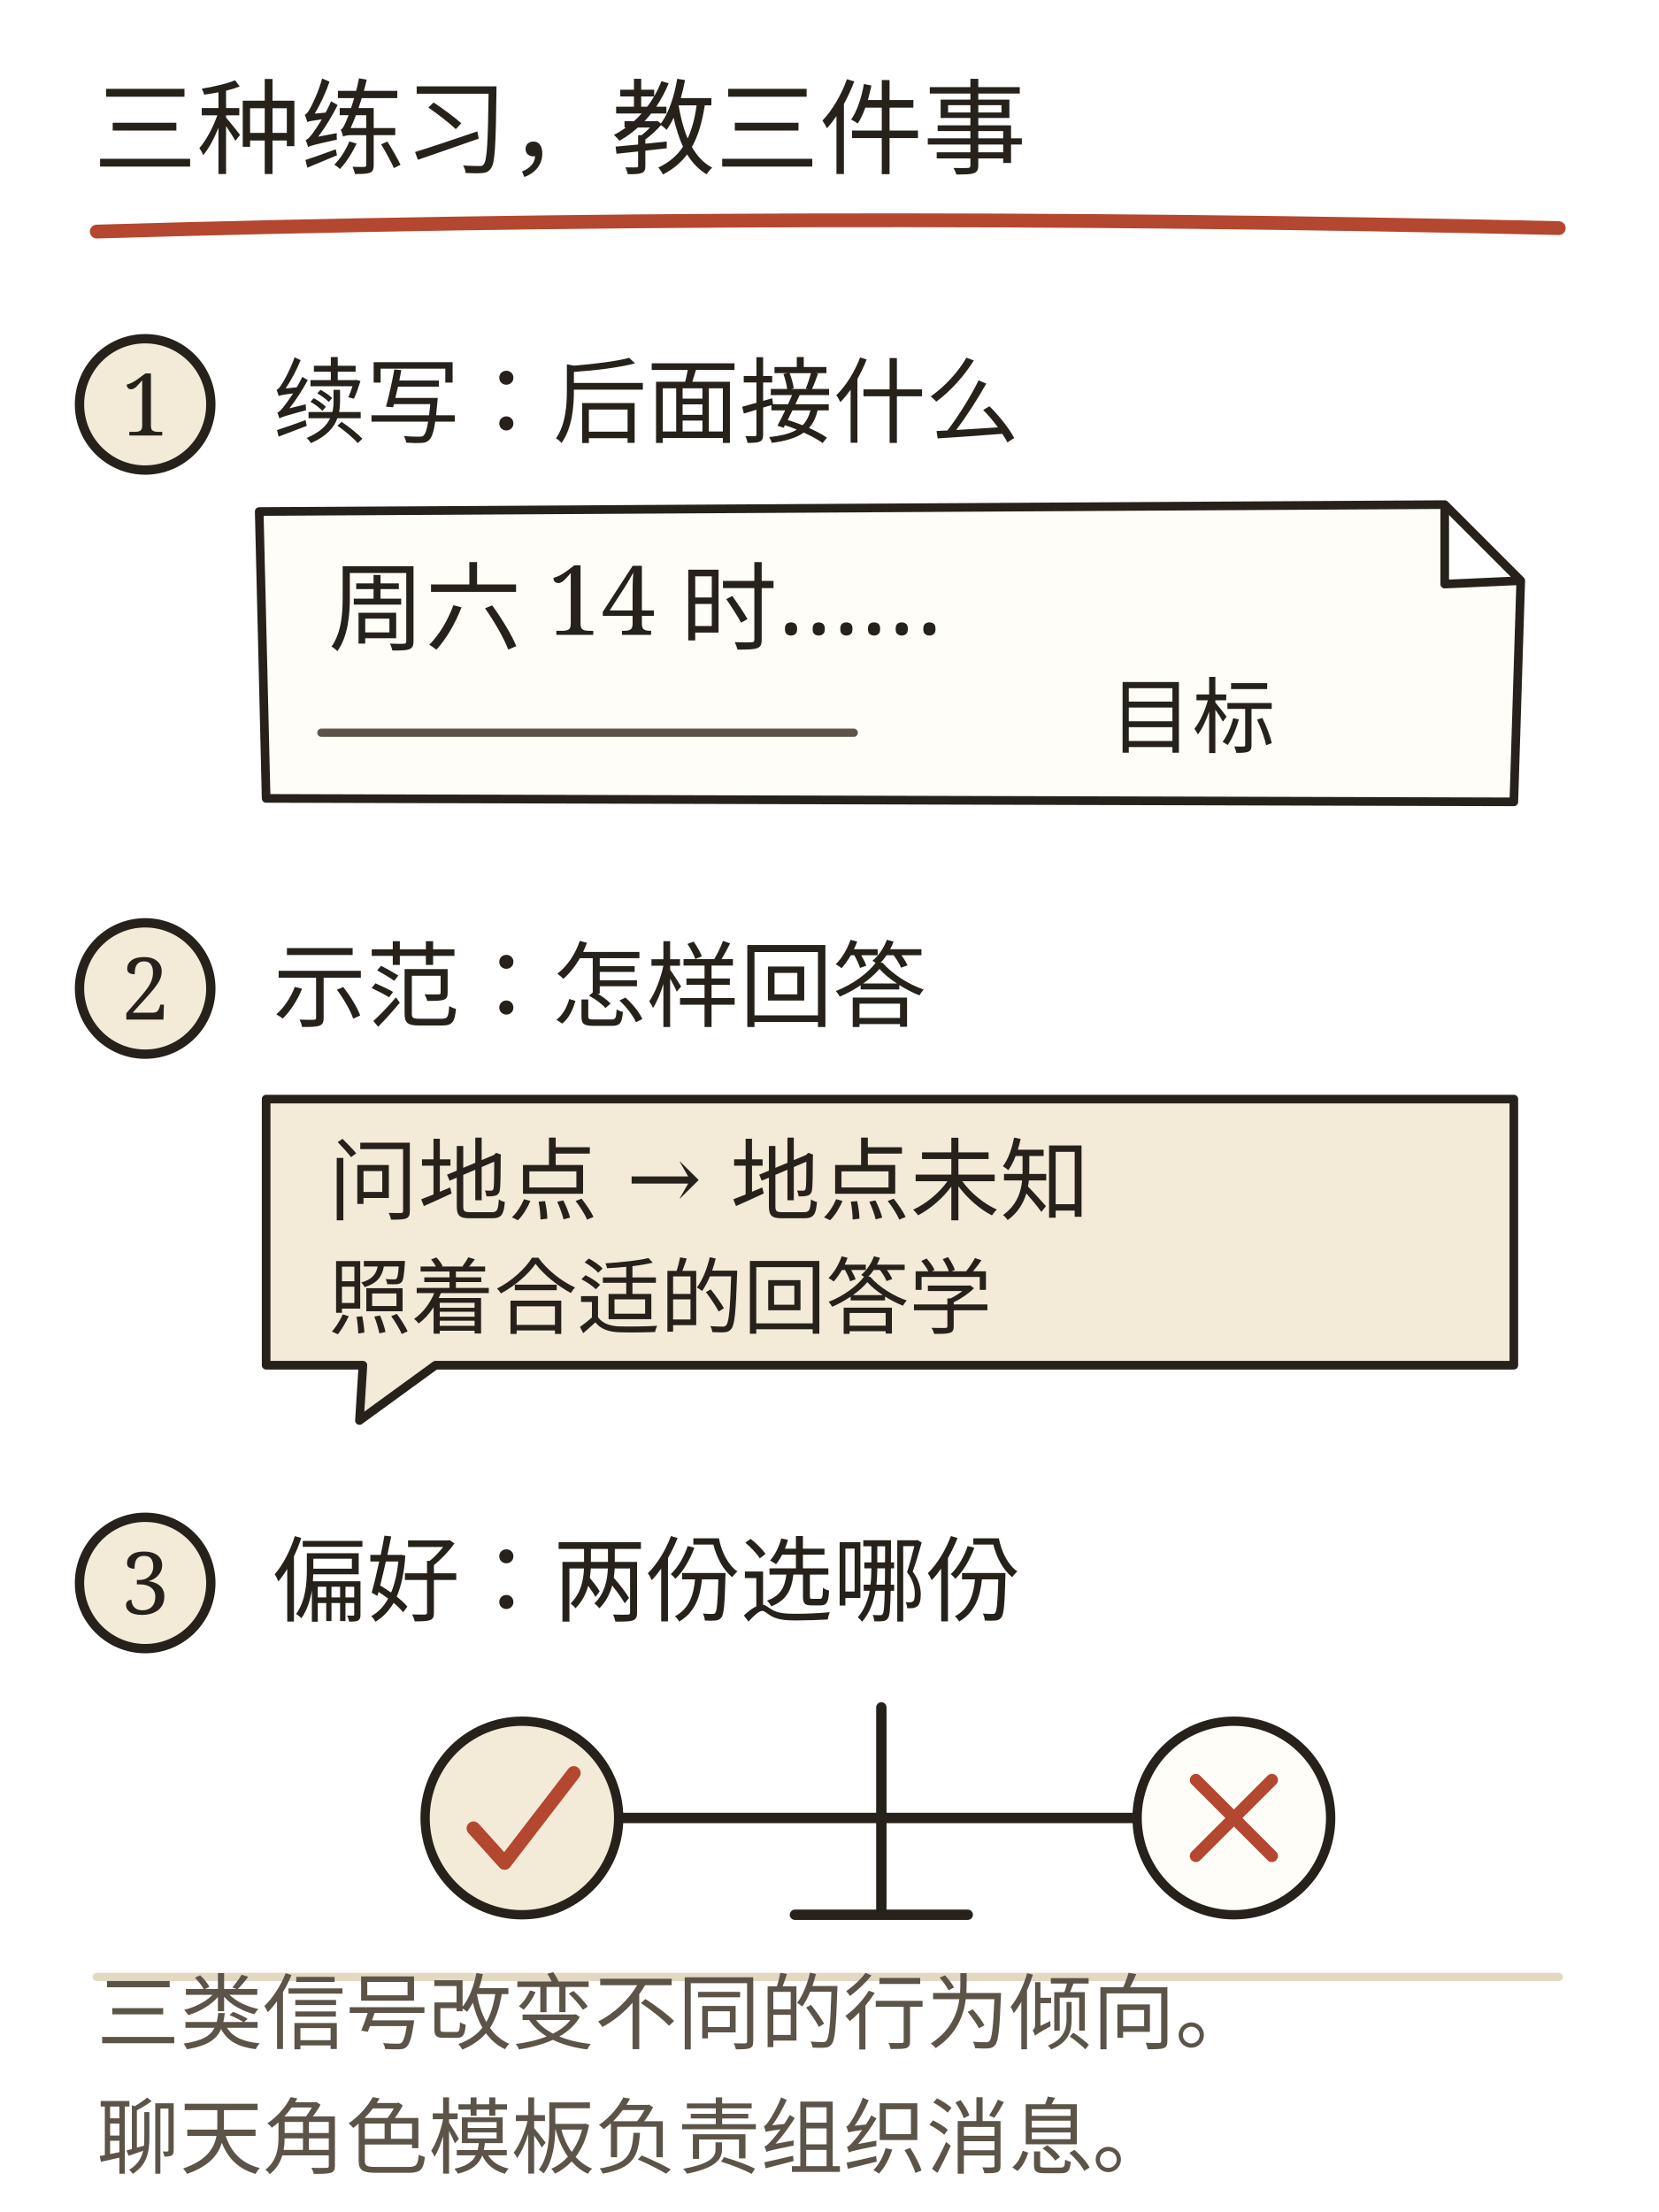
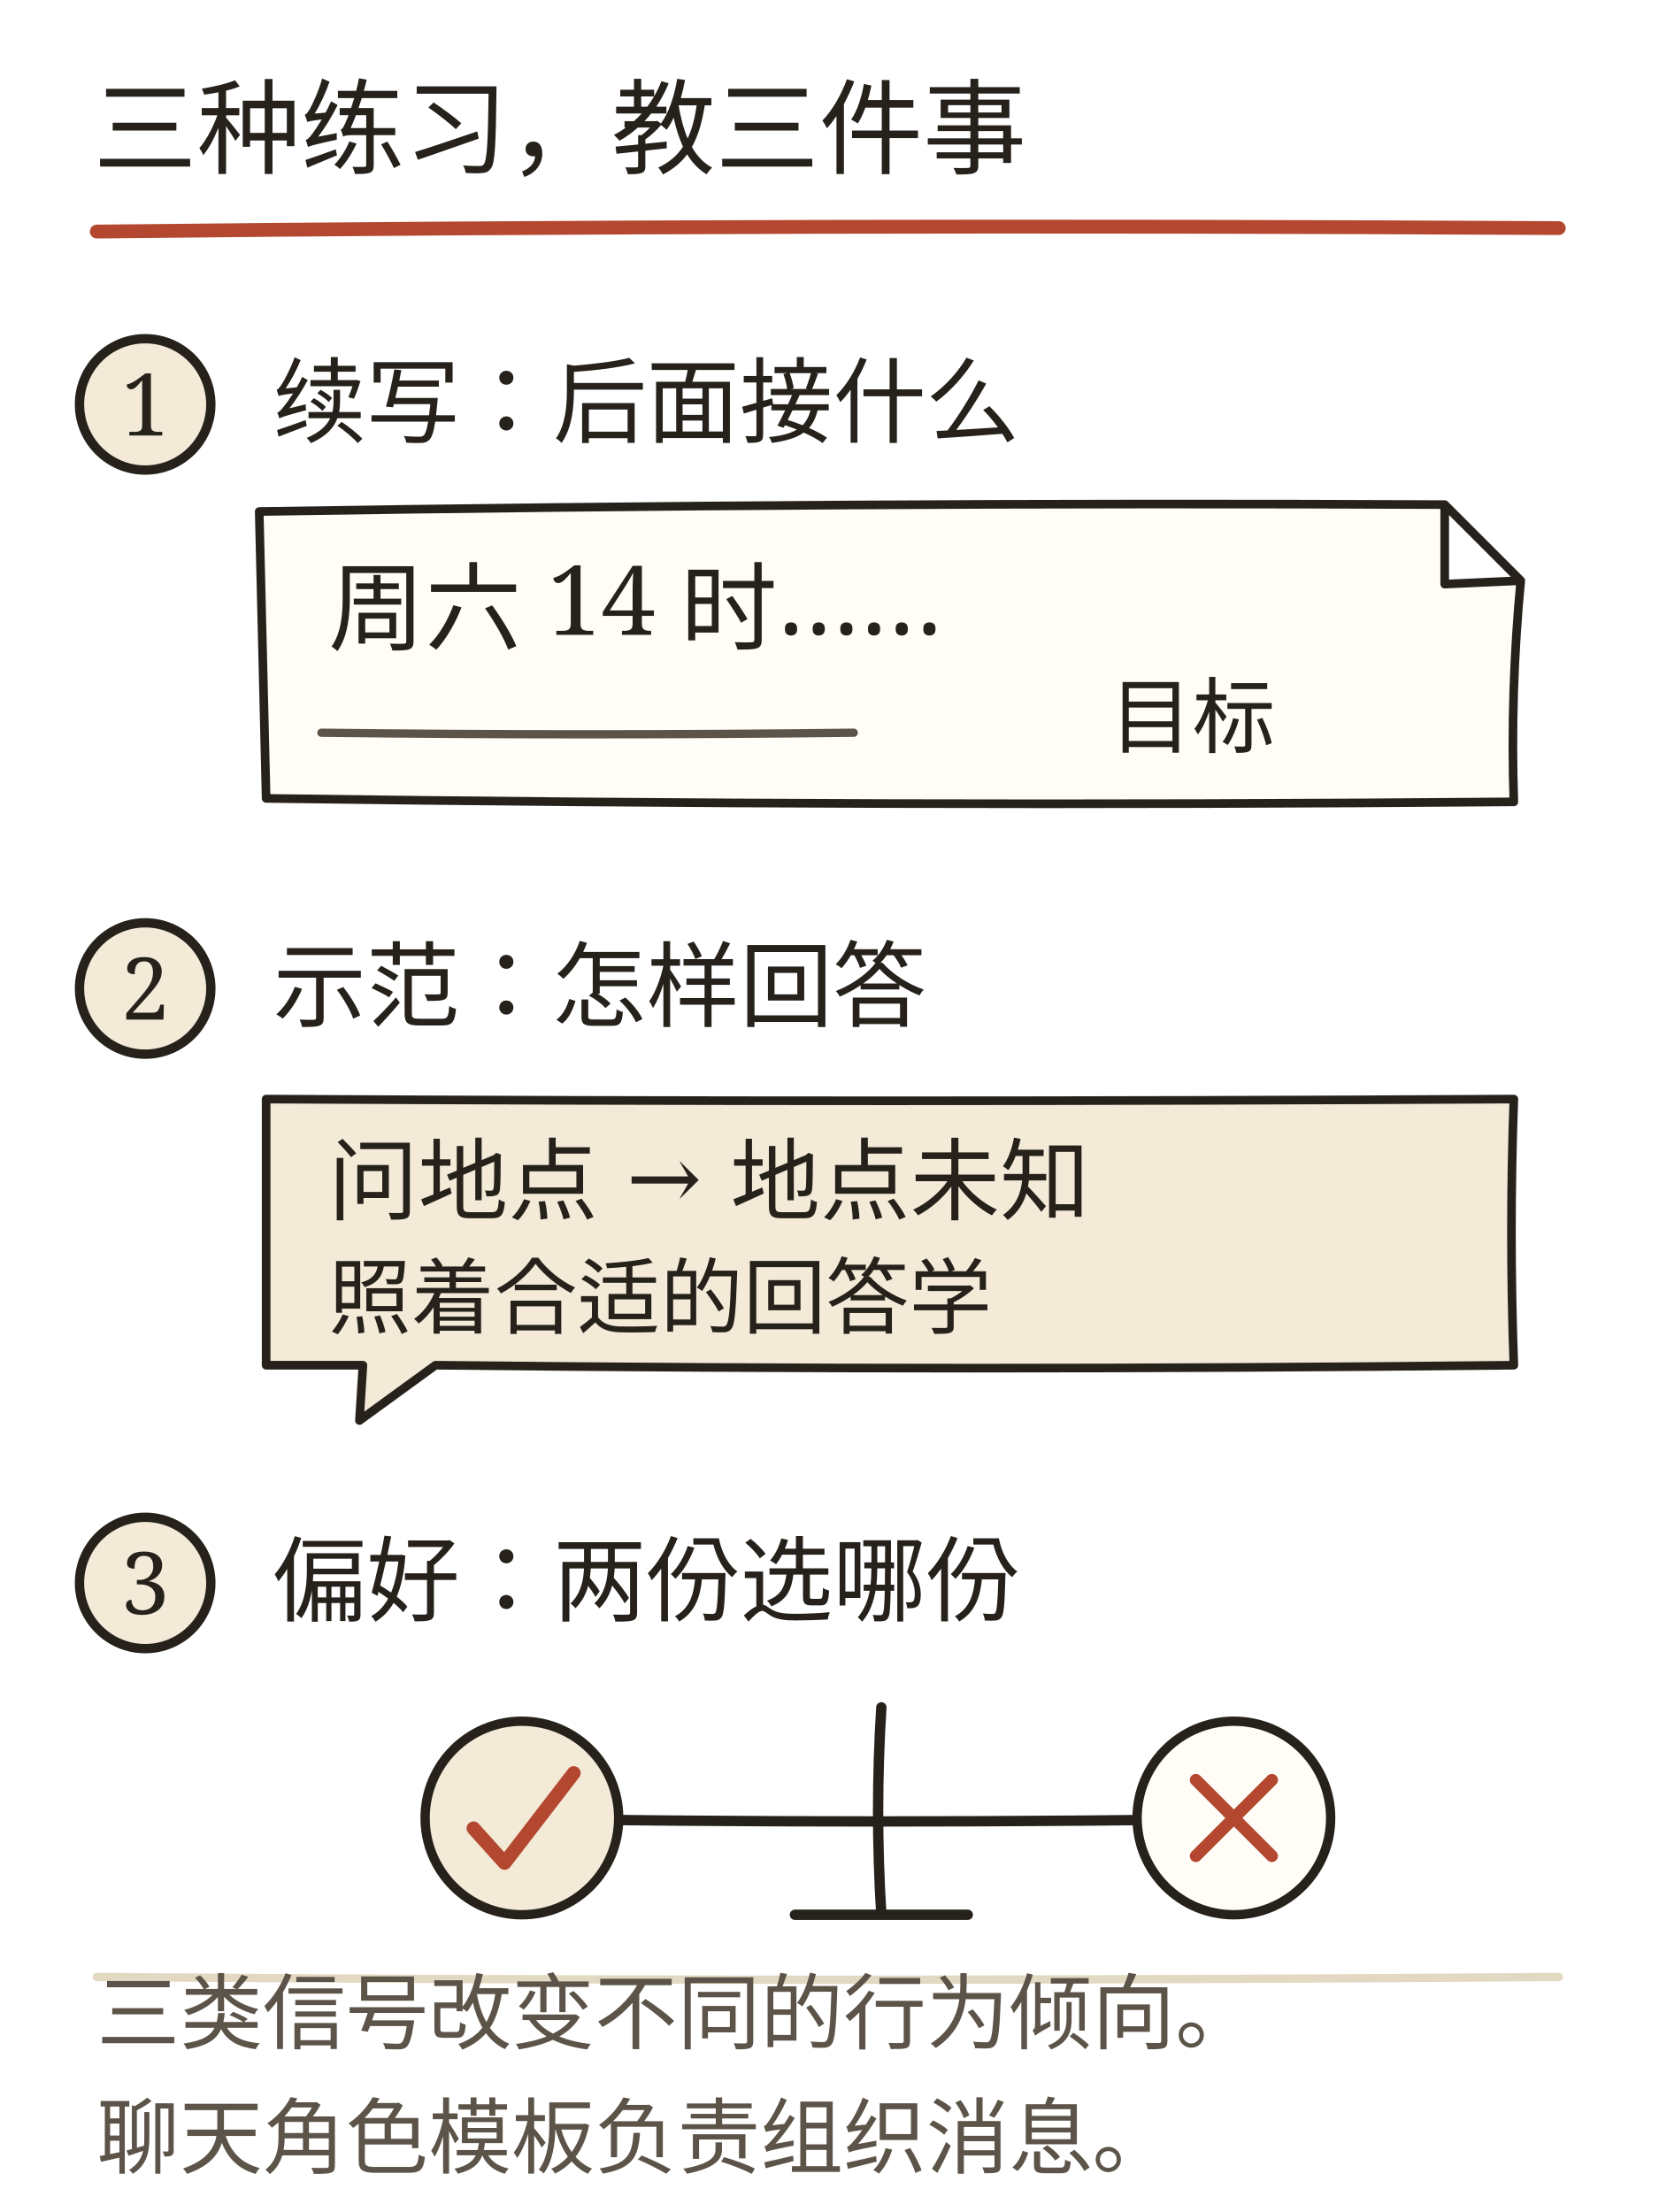
<svg xmlns="http://www.w3.org/2000/svg" width="480" height="640" viewBox="0 0 480 640" role="img" aria-labelledby="title desc">
  <g font-family="'Noto Serif SC','Source Han Serif SC','Songti SC','SimSun',serif">
    <text x="27" y="48" font-size="30" fill="#26221B" text-anchor="start">三种练习，教三件事</text>
-     <path d="M28 67 Q232 61 451 66" stroke="#B4472F" stroke-width="4" fill="none" stroke-linecap="round" stroke-linejoin="round" />
+     <path d="M 28 67 Q 232 64.78 451 66" stroke="#B4472F" stroke-width="4" fill="none" stroke-linecap="round" stroke-linejoin="round" />
    <circle cx="42" cy="117" r="19" fill="#F3EAD8" stroke="#26221B" stroke-width="2.7" />
    <text x="42" y="126" font-size="25" fill="#26221B" text-anchor="middle">1</text>
    <text x="79" y="126" font-size="27" fill="#26221B" text-anchor="start">续写：后面接什么</text>
-     <path d="M75 148 L418 146 L440 168 L438 232 L77 231Z M418 146 L418 169 L440 168" stroke="#26221B" stroke-width="2.5" fill="#fffdf8" stroke-linecap="round" stroke-linejoin="round" />
+     <path d="M 75 148 Q 246.48 145.22 418 146 L 440 168 Q 436.94 199.94 438 232 Q 257.5 233.5 77 231 Z M 418 146 L 418 169 L 440 168" stroke="#26221B" stroke-width="2.5" fill="#fffdf8" stroke-linecap="round" stroke-linejoin="round" />
    <text x="95" y="186" font-size="28" fill="#26221B" text-anchor="start">周六 14 时……</text>
-     <path d="M93 212 L247 212" stroke="#5C5448" stroke-width="2.4" fill="none" stroke-linecap="round" stroke-linejoin="round" />
+     <path d="M 93 212 Q 170 212.92 247 212" stroke="#5C5448" stroke-width="2.4" fill="none" stroke-linecap="round" stroke-linejoin="round" />
    <text x="321" y="216" font-size="24" fill="#26221B" text-anchor="start">目标</text>
    <circle cx="42" cy="286" r="19" fill="#F3EAD8" stroke="#26221B" stroke-width="2.7" />
    <text x="42" y="295" font-size="25" fill="#26221B" text-anchor="middle">2</text>
    <text x="79" y="295" font-size="27" fill="#26221B" text-anchor="start">示范：怎样回答</text>
-     <path d="M77 318 L438 318 L438 395 L126 395 L104 411 L105 395 L77 395Z" stroke="#26221B" stroke-width="2.5" fill="#F3EAD8" stroke-linecap="round" stroke-linejoin="round" />
+     <path d="M 77 318 Q 257.5 318.98 438 318 Q 436.62 356.5 438 395 Q 282 396.7 126 395 L 104 411 L 105 395 L 77 395 Z" stroke="#26221B" stroke-width="2.5" fill="#F3EAD8" stroke-linecap="round" stroke-linejoin="round" />
    <text x="95" y="351" font-size="26" fill="#26221B" text-anchor="start">问地点 → 地点未知</text>
    <text x="95" y="384" font-size="24" fill="#26221B" text-anchor="start">照着合适的回答学</text>
    <circle cx="42" cy="458" r="19" fill="#F3EAD8" stroke="#26221B" stroke-width="2.7" />
    <text x="42" y="467" font-size="25" fill="#26221B" text-anchor="middle">3</text>
    <text x="79" y="467" font-size="27" fill="#26221B" text-anchor="start">偏好：两份选哪份</text>
-     <path d="M134 526 L375 526 M255 494 L255 554 M230 554 L280 554" stroke="#26221B" stroke-width="3" fill="none" stroke-linecap="round" stroke-linejoin="round" />
+     <path d="M 134 526 Q 254.5 528 375 526 M 255 494 Q 253.12 524 255 554 M 230 554 L 280 554" stroke="#26221B" stroke-width="3" fill="none" stroke-linecap="round" stroke-linejoin="round" />
    <circle cx="151" cy="526" r="28" fill="#F3EAD8" stroke="#26221B" stroke-width="2.7" />
    <path d="M137 529 l9 10 l20 -26" stroke="#B4472F" stroke-width="4" fill="none" stroke-linecap="round" stroke-linejoin="round" />
    <circle cx="357" cy="526" r="28" fill="#FFFDF8" stroke="#26221B" stroke-width="2.7" />
    <path d="M346 515 l22 22 M346 537 l22 -22" stroke="#B4472F" stroke-width="3.5" fill="none" stroke-linecap="round" stroke-linejoin="round" />
-     <path d="M28 572 L451 572" stroke="#E3D8C1" stroke-width="2.4" fill="none" stroke-linecap="round" stroke-linejoin="round" />
+     <path d="M 28 572 Q 239.5 573.6 451 572" stroke="#E3D8C1" stroke-width="2.4" fill="none" stroke-linecap="round" stroke-linejoin="round" />
    <text x="28" y="591" font-size="24" fill="#5C5448" text-anchor="start">三类信号改变不同的行为倾向。</text>
    <text x="28" y="627" font-size="24" fill="#5C5448" text-anchor="start">聊天角色模板负责组织消息。</text>
  </g>
</svg>
